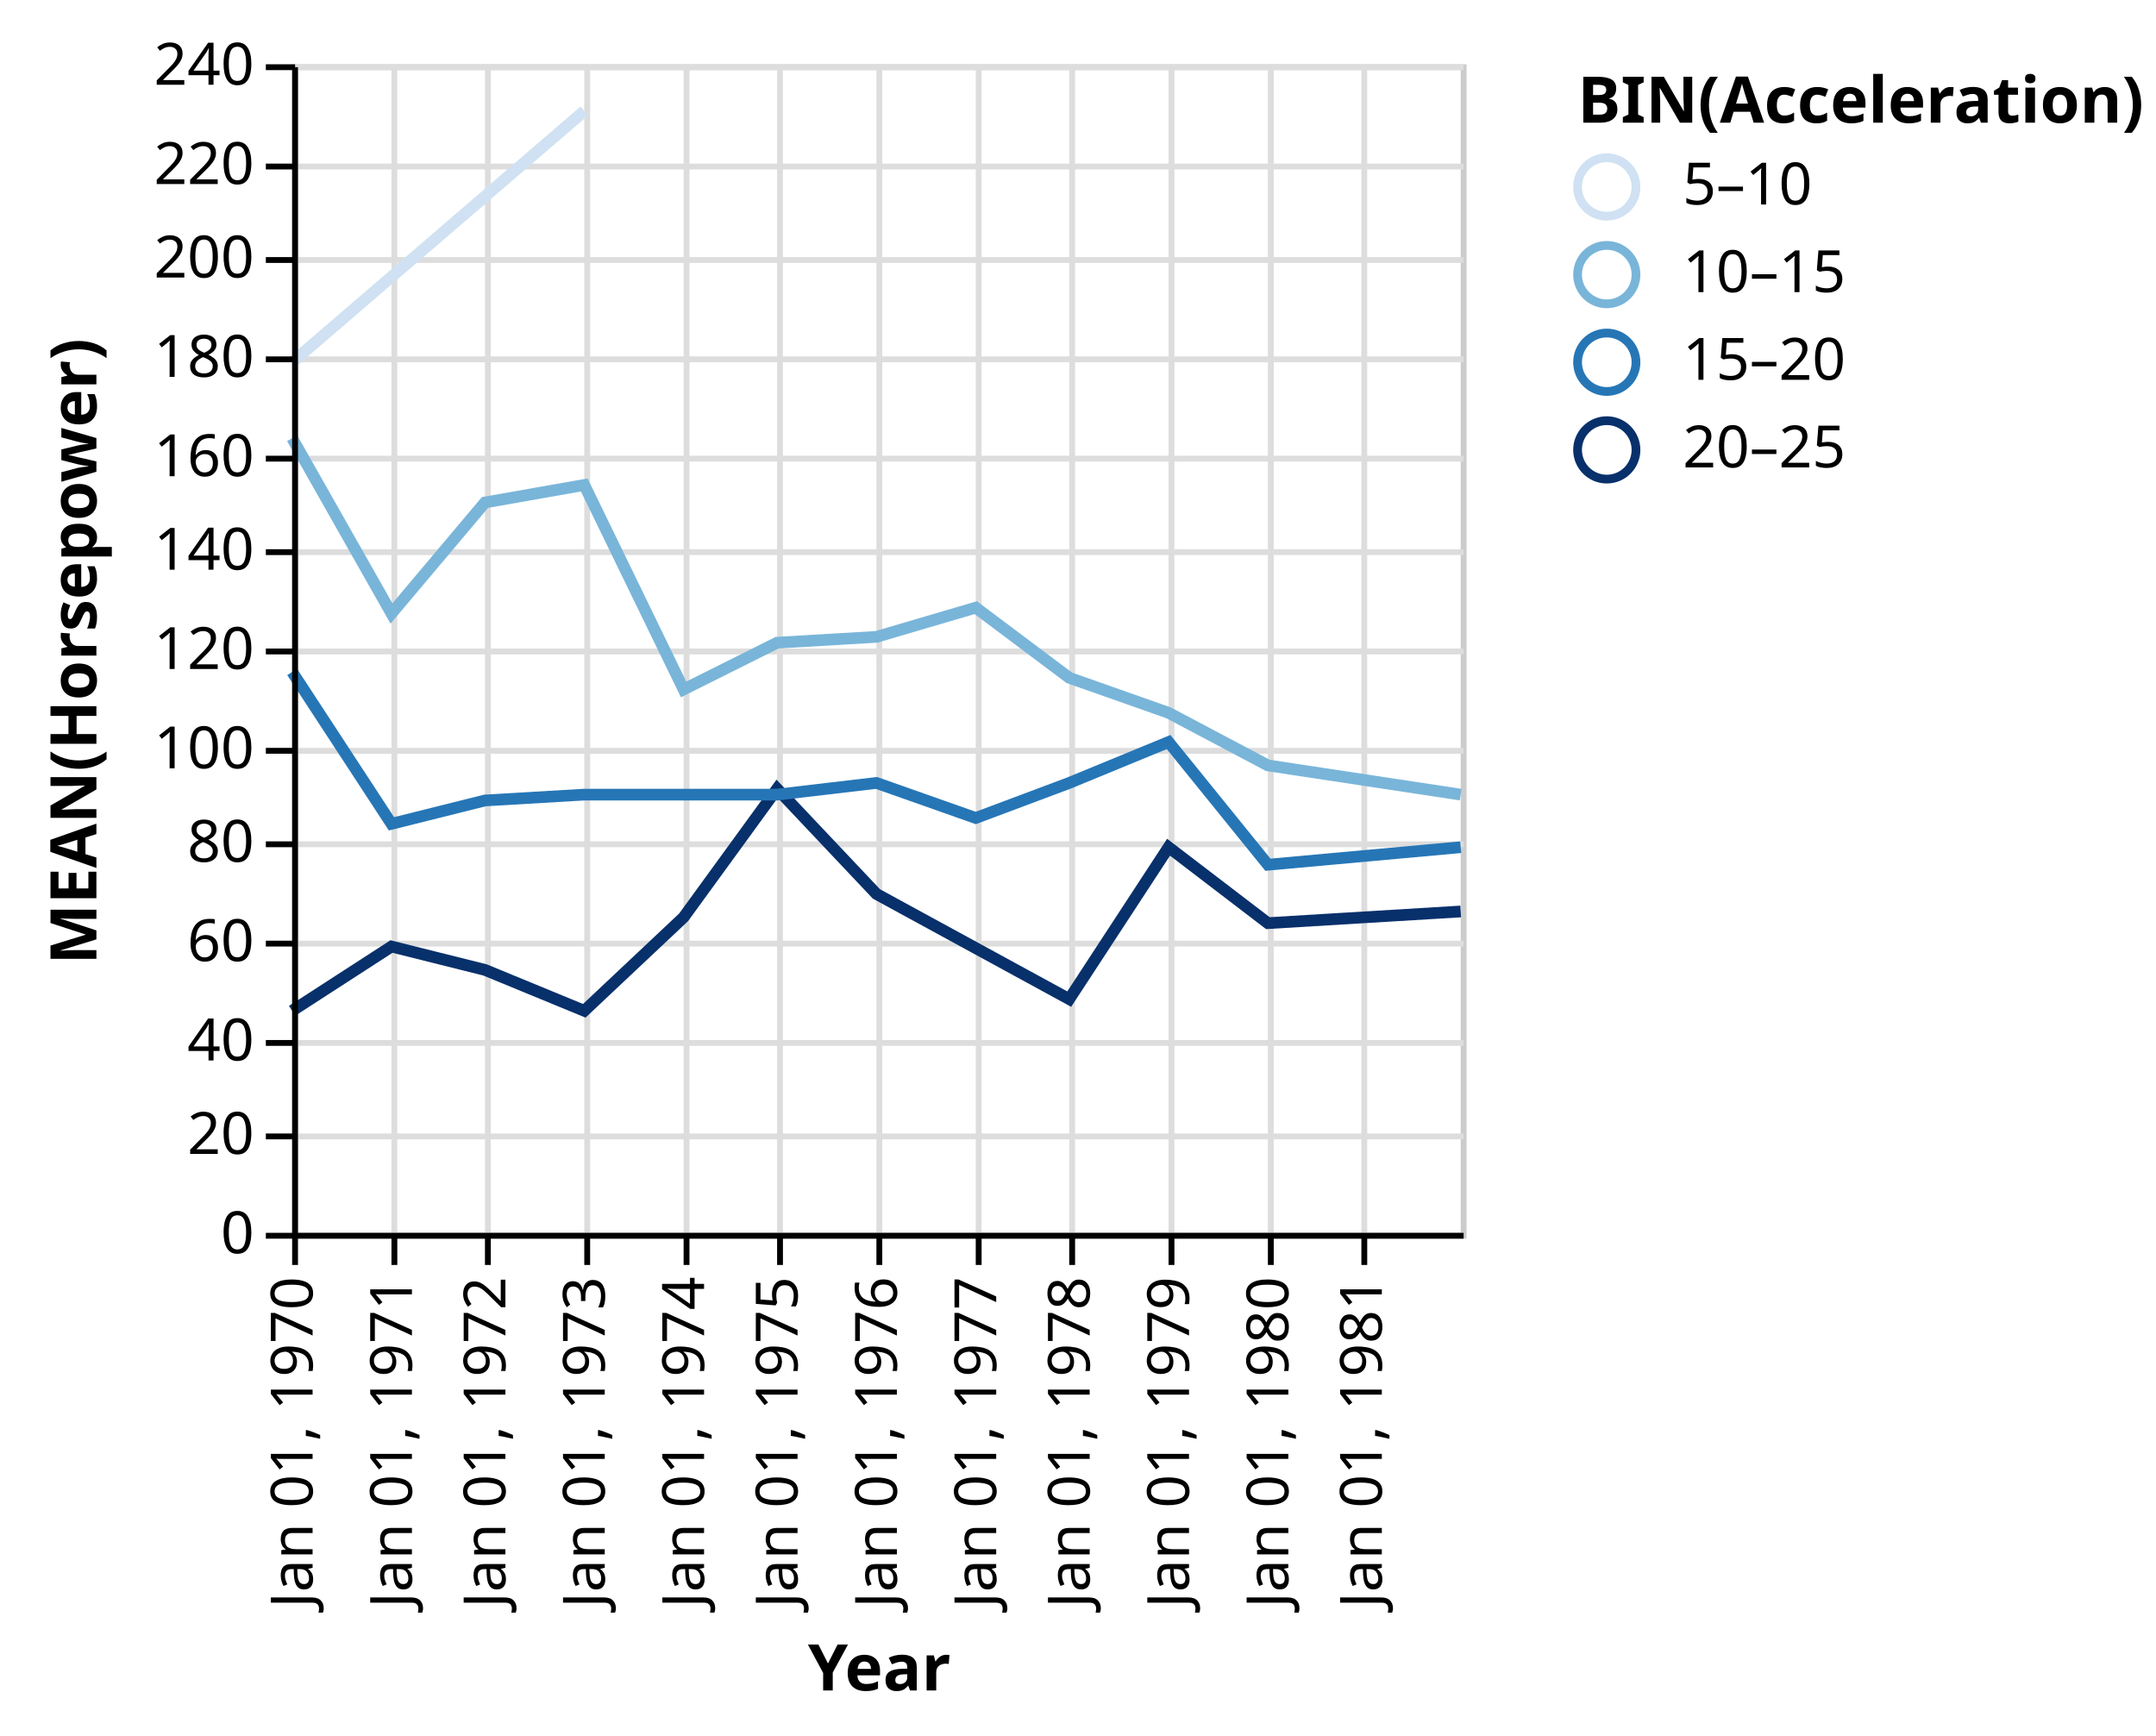
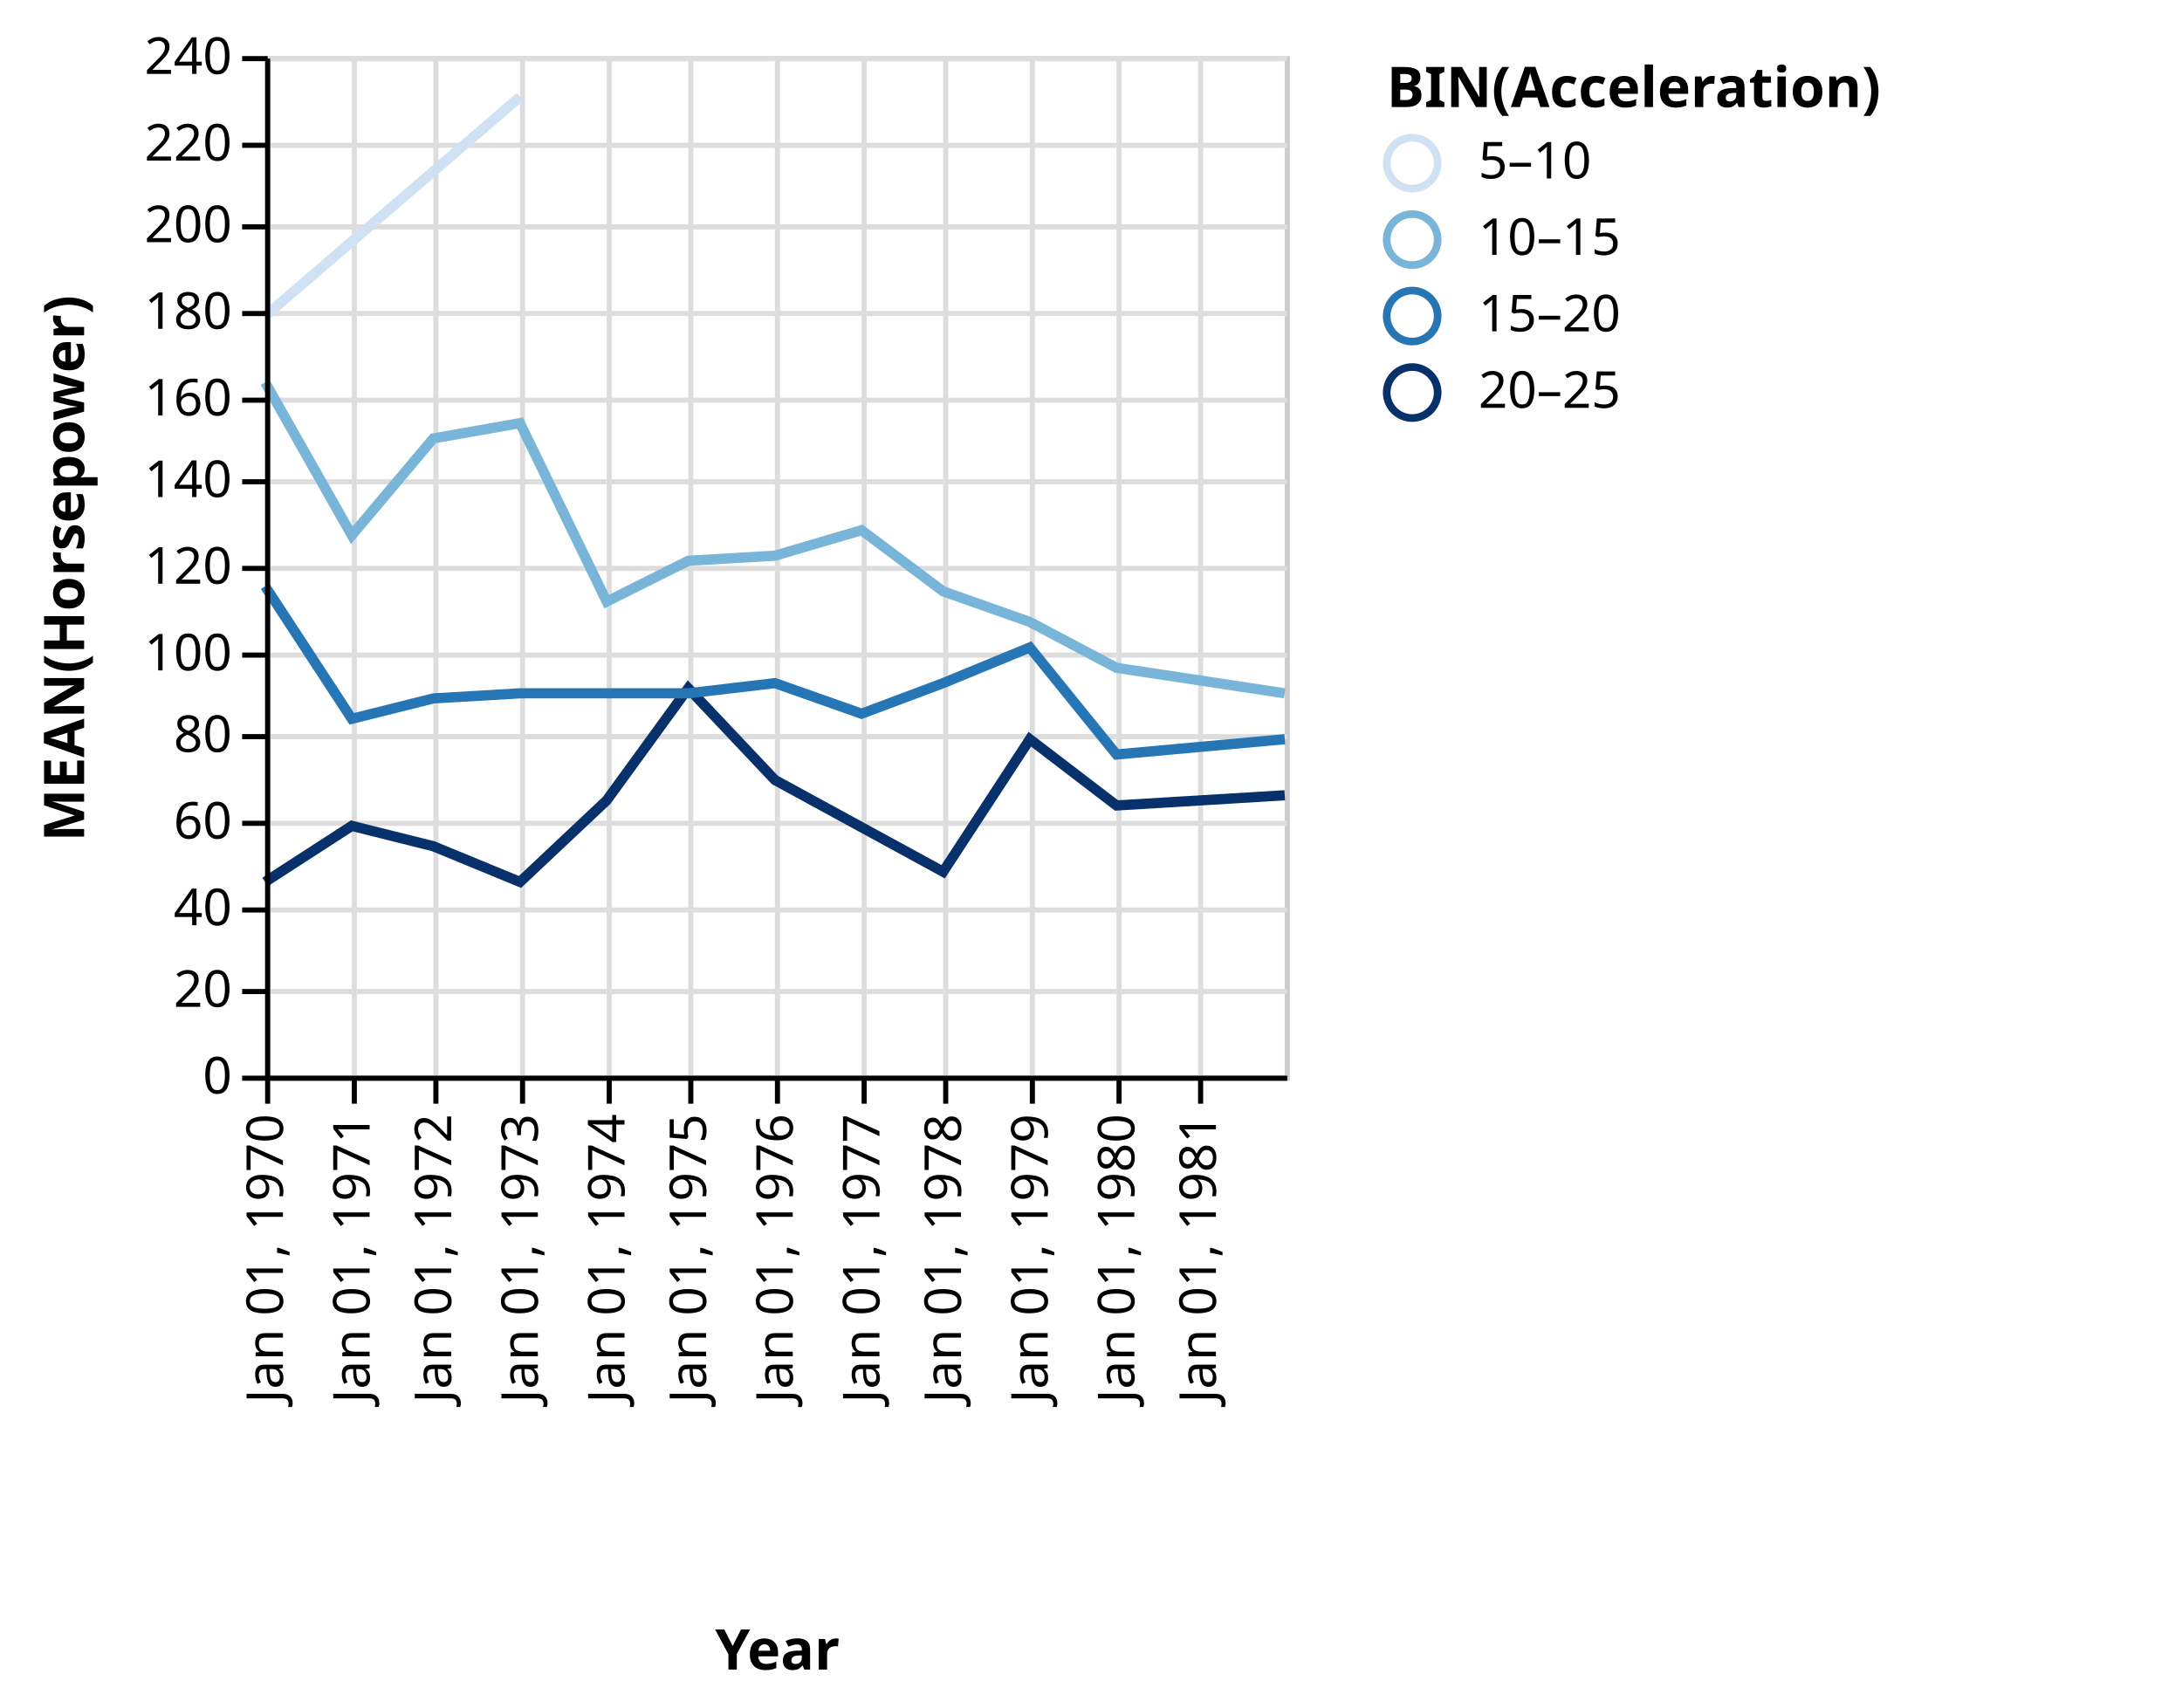
- <svg xmlns="http://www.w3.org/2000/svg" class="marks" width="369" height="297" viewBox="0 0 369 297" version="1.1">
-   <g transform="translate(50,11)">
+ <svg xmlns="http://www.w3.org/2000/svg" class="marks" width="428" height="335" viewBox="0 0 428 335" version="1.1">
+   <g transform="translate(52,11)">
    <g class="mark-group role-frame root">
      <g transform="translate(0,0)">
        <path class="background" d="M0.5,0.5h200v200h-200Z" style="fill: transparent; stroke: #ccc;" />
        <g>
          <g class="mark-group role-axis">
            <g transform="translate(0.5,200.5)">
              <path class="background" d="M0,0h0v0h0Z" style="pointer-events: none; fill: none;" />
              <g>
                <g class="mark-rule role-axis-grid" style="pointer-events: none;">
                  <line transform="translate(0,-200)" x2="0" y2="200" style="fill: none; stroke: #ddd; stroke-width: 1; stroke-dasharray: ; opacity: 1;" />
                  <line transform="translate(17,-200)" x2="0" y2="200" style="fill: none; stroke: #ddd; stroke-width: 1; stroke-dasharray: ; opacity: 1;" />
                  <line transform="translate(33,-200)" x2="0" y2="200" style="fill: none; stroke: #ddd; stroke-width: 1; stroke-dasharray: ; opacity: 1;" />
                  <line transform="translate(50,-200)" x2="0" y2="200" style="fill: none; stroke: #ddd; stroke-width: 1; stroke-dasharray: ; opacity: 1;" />
                  <line transform="translate(67,-200)" x2="0" y2="200" style="fill: none; stroke: #ddd; stroke-width: 1; stroke-dasharray: ; opacity: 1;" />
                  <line transform="translate(83,-200)" x2="0" y2="200" style="fill: none; stroke: #ddd; stroke-width: 1; stroke-dasharray: ; opacity: 1;" />
                  <line transform="translate(100,-200)" x2="0" y2="200" style="fill: none; stroke: #ddd; stroke-width: 1; stroke-dasharray: ; opacity: 1;" />
                  <line transform="translate(117,-200)" x2="0" y2="200" style="fill: none; stroke: #ddd; stroke-width: 1; stroke-dasharray: ; opacity: 1;" />
                  <line transform="translate(133,-200)" x2="0" y2="200" style="fill: none; stroke: #ddd; stroke-width: 1; stroke-dasharray: ; opacity: 1;" />
                  <line transform="translate(150,-200)" x2="0" y2="200" style="fill: none; stroke: #ddd; stroke-width: 1; stroke-dasharray: ; opacity: 1;" />
                  <line transform="translate(167,-200)" x2="0" y2="200" style="fill: none; stroke: #ddd; stroke-width: 1; stroke-dasharray: ; opacity: 1;" />
                  <line transform="translate(183,-200)" x2="0" y2="200" style="fill: none; stroke: #ddd; stroke-width: 1; stroke-dasharray: ; opacity: 1;" />
                </g>
              </g>
            </g>
          </g>
          <g class="mark-group role-axis">
            <g transform="translate(0.5,0.5)">
              <path class="background" d="M0,0h0v0h0Z" style="pointer-events: none; fill: none;" />
              <g>
                <g class="mark-rule role-axis-grid" style="pointer-events: none;">
                  <line transform="translate(0,200)" x2="200" y2="0" style="fill: none; stroke: #ddd; stroke-width: 1; stroke-dasharray: ; opacity: 1;" />
                  <line transform="translate(0,183)" x2="200" y2="0" style="fill: none; stroke: #ddd; stroke-width: 1; stroke-dasharray: ; opacity: 1;" />
                  <line transform="translate(0,167)" x2="200" y2="0" style="fill: none; stroke: #ddd; stroke-width: 1; stroke-dasharray: ; opacity: 1;" />
                  <line transform="translate(0,150)" x2="200" y2="0" style="fill: none; stroke: #ddd; stroke-width: 1; stroke-dasharray: ; opacity: 1;" />
                  <line transform="translate(0,133)" x2="200" y2="0" style="fill: none; stroke: #ddd; stroke-width: 1; stroke-dasharray: ; opacity: 1;" />
                  <line transform="translate(0,117)" x2="200" y2="0" style="fill: none; stroke: #ddd; stroke-width: 1; stroke-dasharray: ; opacity: 1;" />
                  <line transform="translate(0,100)" x2="200" y2="0" style="fill: none; stroke: #ddd; stroke-width: 1; stroke-dasharray: ; opacity: 1;" />
                  <line transform="translate(0,83)" x2="200" y2="0" style="fill: none; stroke: #ddd; stroke-width: 1; stroke-dasharray: ; opacity: 1;" />
                  <line transform="translate(0,67)" x2="200" y2="0" style="fill: none; stroke: #ddd; stroke-width: 1; stroke-dasharray: ; opacity: 1;" />
                  <line transform="translate(0,50)" x2="200" y2="0" style="fill: none; stroke: #ddd; stroke-width: 1; stroke-dasharray: ; opacity: 1;" />
                  <line transform="translate(0,33)" x2="200" y2="0" style="fill: none; stroke: #ddd; stroke-width: 1; stroke-dasharray: ; opacity: 1;" />
                  <line transform="translate(0,17)" x2="200" y2="0" style="fill: none; stroke: #ddd; stroke-width: 1; stroke-dasharray: ; opacity: 1;" />
                  <line transform="translate(0,0)" x2="200" y2="0" style="fill: none; stroke: #ddd; stroke-width: 1; stroke-dasharray: ; opacity: 1;" />
                </g>
              </g>
            </g>
          </g>
          <g class="mark-group role-scope pathgroup">
            <g transform="translate(0,0)">
              <path class="background" d="M0,0h200v200h-200Z" style="fill: none;" />
              <g>
                <g class="mark-line role-mark marks">
                  <path d="M200,145L167,147L150,134L133,160L100,142L83,124L67,146L50,162L33,155L17,151L0,162" style="fill: none; stroke: rgb(8, 48, 107); stroke-width: 2;" />
                </g>
              </g>
            </g>
            <g transform="translate(0,0)">
              <path class="background" d="M0,0h200v200h-200Z" style="fill: none;" />
              <g>
                <g class="mark-line role-mark marks">
                  <path d="M200,134L167,137L150,116L133,123L117,129L100,123L83,125L67,125L50,125L33,126L17,130L0,104" style="fill: none; stroke: rgb(38, 118, 182); stroke-width: 2;" />
                </g>
              </g>
            </g>
            <g transform="translate(0,0)">
              <path class="background" d="M0,0h200v200h-200Z" style="fill: none;" />
              <g>
                <g class="mark-line role-mark marks">
                  <path d="M200,125L167,120L150,111L133,105L117,93L100,98L83,99L67,107L50,72L33,75L17,94L0,64" style="fill: none; stroke: rgb(121, 181, 217); stroke-width: 2;" />
                </g>
              </g>
            </g>
            <g transform="translate(0,0)">
              <path class="background" d="M0,0h200v200h-200Z" style="fill: none;" />
              <g>
                <g class="mark-line role-mark marks">
                  <path d="M50,8L0,51" style="fill: none; stroke: rgb(207, 225, 242); stroke-width: 2;" />
                </g>
              </g>
            </g>
          </g>
          <g class="mark-group role-legend">
            <g transform="translate(220,0)">
-               <path class="background" d="M0,0h94v72h-94Z" style="pointer-events: none; fill: none;" />
+               <path class="background" d="M0,0h151v72h-151Z" style="pointer-events: none; fill: none;" />
              <g>
                <g class="mark-group role-legend-entry">
                  <g transform="translate(0,16)">
                    <path class="background" d="M0,0h0v0h0Z" style="pointer-events: none; fill: none;" />
                    <g>
                      <g class="mark-symbol role-legend-symbol" style="pointer-events: none;">
                        <path transform="translate(5,5)" d="M5,0A5,5,0,1,1,-5,0A5,5,0,1,1,5,0" style="fill: none; stroke: rgb(207, 225, 242); stroke-width: 1.5; opacity: 1;" />
                        <path transform="translate(5,20)" d="M5,0A5,5,0,1,1,-5,0A5,5,0,1,1,5,0" style="fill: none; stroke: rgb(121, 181, 217); stroke-width: 1.5; opacity: 1;" />
                        <path transform="translate(5,35)" d="M5,0A5,5,0,1,1,-5,0A5,5,0,1,1,5,0" style="fill: none; stroke: rgb(38, 118, 182); stroke-width: 1.5; opacity: 1;" />
                        <path transform="translate(5,50)" d="M5,0A5,5,0,1,1,-5,0A5,5,0,1,1,5,0" style="fill: none; stroke: rgb(8, 48, 107); stroke-width: 1.5; opacity: 1;" />
                      </g>
                      <g class="mark-text role-legend-label" style="pointer-events: none;">
                        <text text-anchor="start" transform="translate(18,8)" style="font: 10px sans-serif; fill: #000; opacity: 1;">5–10</text>
                        <text text-anchor="start" transform="translate(18,23)" style="font: 10px sans-serif; fill: #000; opacity: 1;">10–15</text>
                        <text text-anchor="start" transform="translate(18,38)" style="font: 10px sans-serif; fill: #000; opacity: 1;">15–20</text>
                        <text text-anchor="start" transform="translate(18,53)" style="font: 10px sans-serif; fill: #000; opacity: 1;">20–25</text>
                      </g>
                    </g>
                  </g>
                </g>
                <g class="mark-text role-legend-title" style="pointer-events: none;">
                  <text text-anchor="start" transform="translate(0,10)" style="font: bold 11px sans-serif; fill: #000; opacity: 1;">BIN(Acceleration)</text>
                </g>
              </g>
            </g>
          </g>
          <g class="mark-group role-axis">
            <g transform="translate(0.5,200.5)">
              <path class="background" d="M0,0h0v0h0Z" style="pointer-events: none; fill: none;" />
              <g>
                <g class="mark-rule role-axis-tick" style="pointer-events: none;">
                  <line transform="translate(0,0)" x2="0" y2="5" style="fill: none; stroke: #000; stroke-width: 1; opacity: 1;" />
                  <line transform="translate(17,0)" x2="0" y2="5" style="fill: none; stroke: #000; stroke-width: 1; opacity: 1;" />
                  <line transform="translate(33,0)" x2="0" y2="5" style="fill: none; stroke: #000; stroke-width: 1; opacity: 1;" />
                  <line transform="translate(50,0)" x2="0" y2="5" style="fill: none; stroke: #000; stroke-width: 1; opacity: 1;" />
                  <line transform="translate(67,0)" x2="0" y2="5" style="fill: none; stroke: #000; stroke-width: 1; opacity: 1;" />
                  <line transform="translate(83,0)" x2="0" y2="5" style="fill: none; stroke: #000; stroke-width: 1; opacity: 1;" />
                  <line transform="translate(100,0)" x2="0" y2="5" style="fill: none; stroke: #000; stroke-width: 1; opacity: 1;" />
                  <line transform="translate(117,0)" x2="0" y2="5" style="fill: none; stroke: #000; stroke-width: 1; opacity: 1;" />
                  <line transform="translate(133,0)" x2="0" y2="5" style="fill: none; stroke: #000; stroke-width: 1; opacity: 1;" />
                  <line transform="translate(150,0)" x2="0" y2="5" style="fill: none; stroke: #000; stroke-width: 1; opacity: 1;" />
                  <line transform="translate(167,0)" x2="0" y2="5" style="fill: none; stroke: #000; stroke-width: 1; opacity: 1;" />
                  <line transform="translate(183,0)" x2="0" y2="5" style="fill: none; stroke: #000; stroke-width: 1; opacity: 1;" />
                </g>
                <g class="mark-text role-axis-label" style="pointer-events: none;">
                  <text text-anchor="end" transform="translate(0,7) rotate(270) translate(0,3)" style="font: 10px sans-serif; fill: #000; opacity: 1;">Jan 01, 1970</text>
                  <text text-anchor="end" transform="translate(17,7) rotate(270) translate(0,3)" style="font: 10px sans-serif; fill: #000; opacity: 1;">Jan 01, 1971</text>
                  <text text-anchor="end" transform="translate(33,7) rotate(270) translate(0,3)" style="font: 10px sans-serif; fill: #000; opacity: 1;">Jan 01, 1972</text>
                  <text text-anchor="end" transform="translate(50,7) rotate(270) translate(0,3)" style="font: 10px sans-serif; fill: #000; opacity: 1;">Jan 01, 1973</text>
                  <text text-anchor="end" transform="translate(67,7) rotate(270) translate(0,3)" style="font: 10px sans-serif; fill: #000; opacity: 1;">Jan 01, 1974</text>
                  <text text-anchor="end" transform="translate(83,7) rotate(270) translate(0,3)" style="font: 10px sans-serif; fill: #000; opacity: 1;">Jan 01, 1975</text>
                  <text text-anchor="end" transform="translate(100,7) rotate(270) translate(0,3)" style="font: 10px sans-serif; fill: #000; opacity: 1;">Jan 01, 1976</text>
                  <text text-anchor="end" transform="translate(117,7) rotate(270) translate(0,3)" style="font: 10px sans-serif; fill: #000; opacity: 1;">Jan 01, 1977</text>
                  <text text-anchor="end" transform="translate(133,7) rotate(270) translate(0,3)" style="font: 10px sans-serif; fill: #000; opacity: 1;">Jan 01, 1978</text>
                  <text text-anchor="end" transform="translate(150,7) rotate(270) translate(0,3)" style="font: 10px sans-serif; fill: #000; opacity: 1;">Jan 01, 1979</text>
                  <text text-anchor="end" transform="translate(167,7) rotate(270) translate(0,3)" style="font: 10px sans-serif; fill: #000; opacity: 1;">Jan 01, 1980</text>
                  <text text-anchor="end" transform="translate(183,7) rotate(270) translate(0,3)" style="font: 10px sans-serif; fill: #000; opacity: 1;">Jan 01, 1981</text>
                </g>
                <g class="mark-rule role-axis-domain" style="pointer-events: none;">
                  <line transform="translate(0,0)" x2="200" y2="0" style="fill: none; stroke: #000; stroke-width: 1; opacity: 1;" />
                </g>
                <g class="mark-text role-axis-title" style="pointer-events: none;">
-                   <text text-anchor="middle" transform="translate(100,77.82715)" style="font: bold 11px sans-serif; fill: #000; opacity: 1;">Year</text>
+                   <text text-anchor="middle" transform="translate(100,116)" style="font: bold 11px sans-serif; fill: #000; opacity: 1;">Year</text>
                </g>
              </g>
            </g>
          </g>
          <g class="mark-group role-axis">
            <g transform="translate(0.5,0.5)">
              <path class="background" d="M0,0h0v0h0Z" style="pointer-events: none; fill: none;" />
              <g>
                <g class="mark-rule role-axis-tick" style="pointer-events: none;">
                  <line transform="translate(0,200)" x2="-5" y2="0" style="fill: none; stroke: #000; stroke-width: 1; opacity: 1;" />
                  <line transform="translate(0,183)" x2="-5" y2="0" style="fill: none; stroke: #000; stroke-width: 1; opacity: 1;" />
                  <line transform="translate(0,167)" x2="-5" y2="0" style="fill: none; stroke: #000; stroke-width: 1; opacity: 1;" />
                  <line transform="translate(0,150)" x2="-5" y2="0" style="fill: none; stroke: #000; stroke-width: 1; opacity: 1;" />
                  <line transform="translate(0,133)" x2="-5" y2="0" style="fill: none; stroke: #000; stroke-width: 1; opacity: 1;" />
                  <line transform="translate(0,117)" x2="-5" y2="0" style="fill: none; stroke: #000; stroke-width: 1; opacity: 1;" />
                  <line transform="translate(0,100)" x2="-5" y2="0" style="fill: none; stroke: #000; stroke-width: 1; opacity: 1;" />
                  <line transform="translate(0,83)" x2="-5" y2="0" style="fill: none; stroke: #000; stroke-width: 1; opacity: 1;" />
                  <line transform="translate(0,67)" x2="-5" y2="0" style="fill: none; stroke: #000; stroke-width: 1; opacity: 1;" />
                  <line transform="translate(0,50)" x2="-5" y2="0" style="fill: none; stroke: #000; stroke-width: 1; opacity: 1;" />
                  <line transform="translate(0,33)" x2="-5" y2="0" style="fill: none; stroke: #000; stroke-width: 1; opacity: 1;" />
                  <line transform="translate(0,17)" x2="-5" y2="0" style="fill: none; stroke: #000; stroke-width: 1; opacity: 1;" />
                  <line transform="translate(0,0)" x2="-5" y2="0" style="fill: none; stroke: #000; stroke-width: 1; opacity: 1;" />
                </g>
                <g class="mark-text role-axis-label" style="pointer-events: none;">
                  <text text-anchor="end" transform="translate(-7,203)" style="font: 10px sans-serif; fill: #000; opacity: 1;">0</text>
                  <text text-anchor="end" transform="translate(-7,186)" style="font: 10px sans-serif; fill: #000; opacity: 1;">20</text>
                  <text text-anchor="end" transform="translate(-7,170)" style="font: 10px sans-serif; fill: #000; opacity: 1;">40</text>
                  <text text-anchor="end" transform="translate(-7,153)" style="font: 10px sans-serif; fill: #000; opacity: 1;">60</text>
                  <text text-anchor="end" transform="translate(-7,136)" style="font: 10px sans-serif; fill: #000; opacity: 1;">80</text>
                  <text text-anchor="end" transform="translate(-7,120)" style="font: 10px sans-serif; fill: #000; opacity: 1;">100</text>
                  <text text-anchor="end" transform="translate(-7,103)" style="font: 10px sans-serif; fill: #000; opacity: 1;">120</text>
                  <text text-anchor="end" transform="translate(-7,86)" style="font: 10px sans-serif; fill: #000; opacity: 1;">140</text>
                  <text text-anchor="end" transform="translate(-7,70)" style="font: 10px sans-serif; fill: #000; opacity: 1;">160</text>
                  <text text-anchor="end" transform="translate(-7,53)" style="font: 10px sans-serif; fill: #000; opacity: 1;">180</text>
                  <text text-anchor="end" transform="translate(-7,36)" style="font: 10px sans-serif; fill: #000; opacity: 1;">200</text>
                  <text text-anchor="end" transform="translate(-7,20)" style="font: 10px sans-serif; fill: #000; opacity: 1;">220</text>
                  <text text-anchor="end" transform="translate(-7,3)" style="font: 10px sans-serif; fill: #000; opacity: 1;">240</text>
                </g>
                <g class="mark-rule role-axis-domain" style="pointer-events: none;">
                  <line transform="translate(0,200)" x2="0" y2="-200" style="fill: none; stroke: #000; stroke-width: 1; opacity: 1;" />
                </g>
                <g class="mark-text role-axis-title" style="pointer-events: none;">
-                   <text text-anchor="middle" transform="translate(-32,100) rotate(-90) translate(0,-2)" style="font: bold 11px sans-serif; fill: #000; opacity: 1;">MEAN(Horsepower)</text>
+                   <text text-anchor="middle" transform="translate(-34,100) rotate(-90) translate(0,-2)" style="font: bold 11px sans-serif; fill: #000; opacity: 1;">MEAN(Horsepower)</text>
                </g>
              </g>
            </g>
          </g>
        </g>
      </g>
    </g>
  </g>
</svg>
